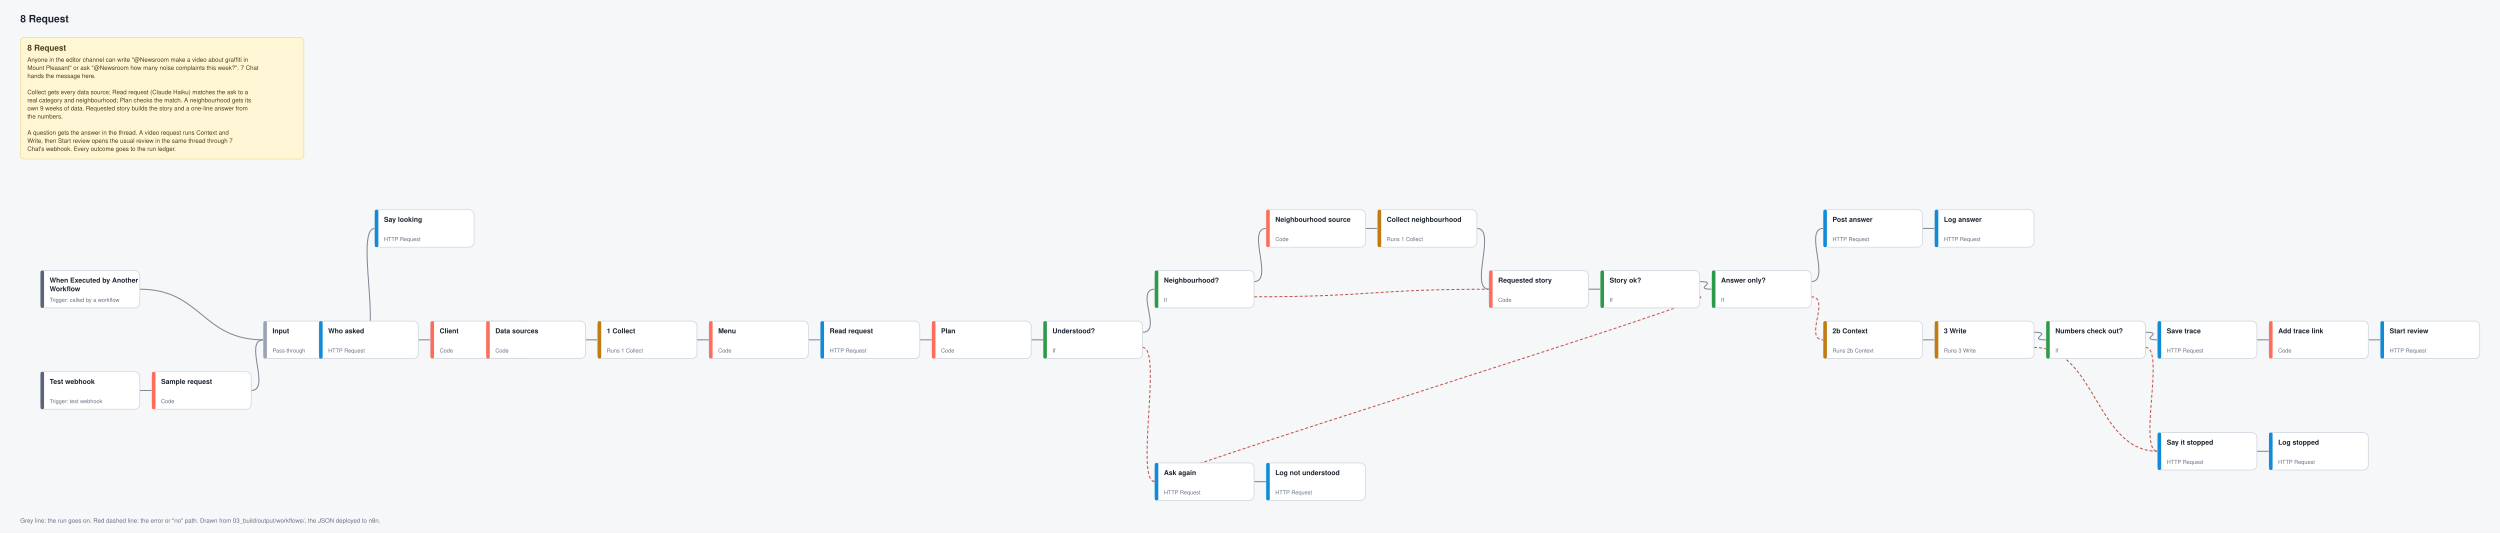
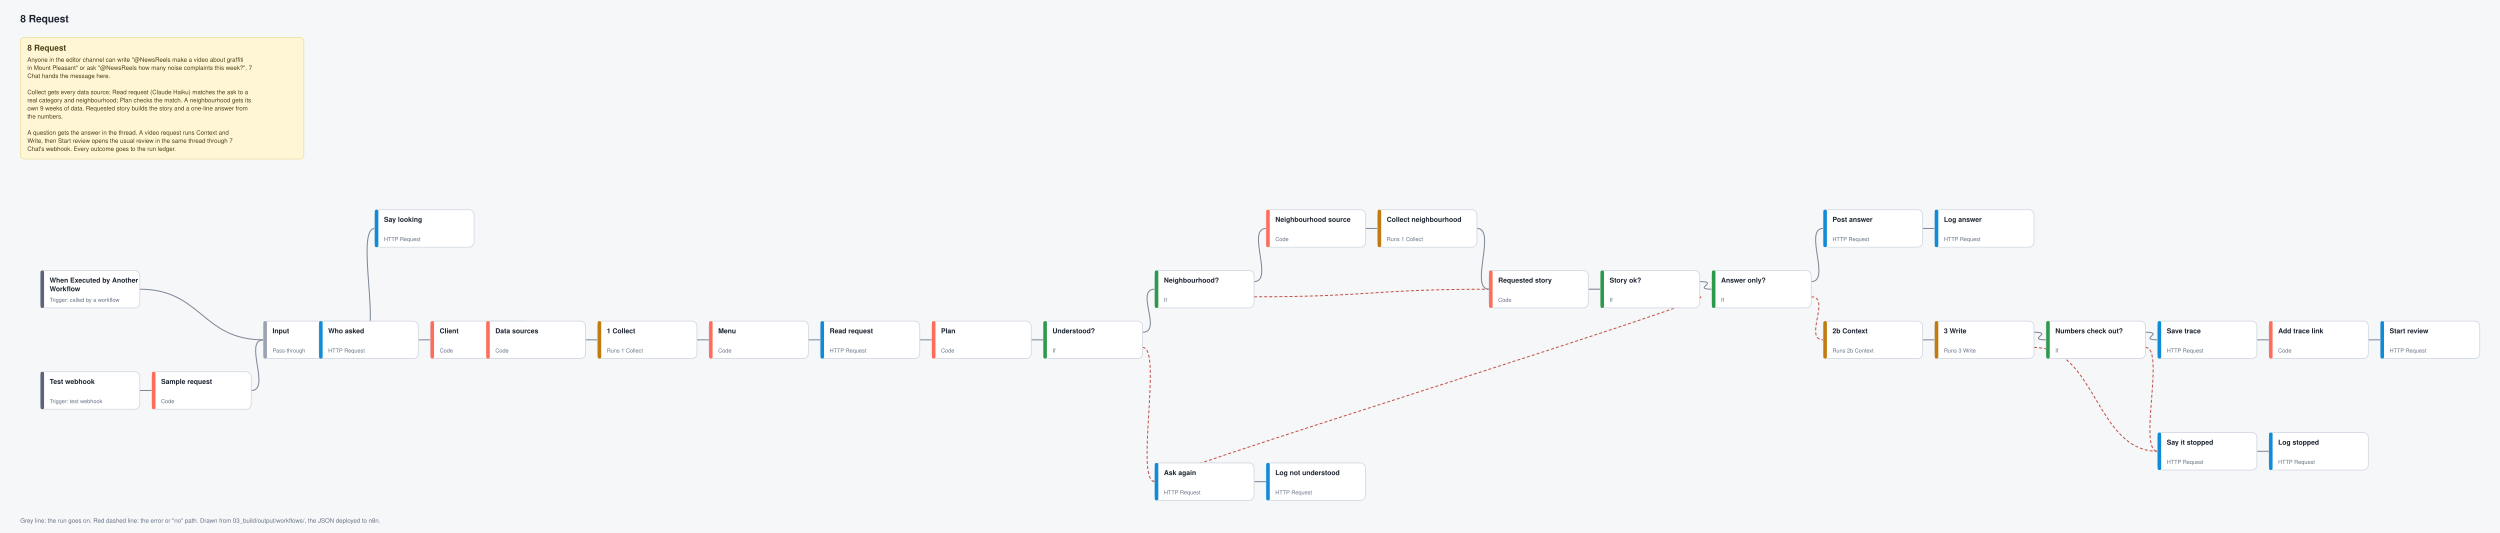
<svg xmlns="http://www.w3.org/2000/svg" width="4936" height="1052" viewBox="0 0 4936 1052" font-family="-apple-system, Segoe UI, Helvetica, Arial, sans-serif">
  <rect x="0" y="0" width="4936" height="1052" fill="#f6f7f9" />
  <text x="40" y="44" font-size="20" font-weight="700" fill="#1c2430">8 Request</text>
  <text x="40" y="1032" font-size="12" fill="#667085">Grey line: the run goes on. Red dashed line: the error or "no" path. Drawn from 03_build/output/workflows/, the JSON deployed to n8n.</text>
  <rect x="40" y="74" width="560" height="240" rx="8" fill="#fff6d6" stroke="#e8d27a" />
  <text x="54" y="100" font-size="16" font-weight="700" fill="#4a3f12">8 Request</text>
-   <text x="54" y="122" font-size="12" font-weight="400" fill="#4a3f12">Anyone in the editor channel can write "@Newsroom make a video about graffiti in</text>
-   <text x="54" y="138" font-size="12" font-weight="400" fill="#4a3f12">Mount Pleasant" or ask "@Newsroom how many noise complaints this week?". 7 Chat</text>
-   <text x="54" y="154" font-size="12" font-weight="400" fill="#4a3f12">hands the message here.</text>
+   <text x="54" y="122" font-size="12" font-weight="400" fill="#4a3f12">Anyone in the editor channel can write "@NewsReels make a video about graffiti</text>
+   <text x="54" y="138" font-size="12" font-weight="400" fill="#4a3f12">in Mount Pleasant" or ask "@NewsReels how many noise complaints this week?". 7</text>
+   <text x="54" y="154" font-size="12" font-weight="400" fill="#4a3f12">Chat hands the message here.</text>
  <text x="54" y="170" font-size="12" font-weight="400" fill="#4a3f12" />
  <text x="54" y="186" font-size="12" font-weight="400" fill="#4a3f12">Collect gets every data source; Read request (Claude Haiku) matches the ask to a</text>
  <text x="54" y="202" font-size="12" font-weight="400" fill="#4a3f12">real category and neighbourhood; Plan checks the match. A neighbourhood gets its</text>
  <text x="54" y="218" font-size="12" font-weight="400" fill="#4a3f12">own 9 weeks of data. Requested story builds the story and a one-line answer from</text>
  <text x="54" y="234" font-size="12" font-weight="400" fill="#4a3f12">the numbers.</text>
  <text x="54" y="250" font-size="12" font-weight="400" fill="#4a3f12" />
  <text x="54" y="266" font-size="12" font-weight="400" fill="#4a3f12">A question gets the answer in the thread. A video request runs Context and</text>
  <text x="54" y="282" font-size="12" font-weight="400" fill="#4a3f12">Write, then Start review opens the usual review in the same thread through 7</text>
  <text x="54" y="298" font-size="12" font-weight="400" fill="#4a3f12">Chat's webhook. Every outcome goes to the run ledger.</text>
  <path d="M276,571 C398,571 398,671 520,671" fill="none" stroke="#7d8796" stroke-width="2" />
  <path d="M496,771 C536,771 480,671 520,671" fill="none" stroke="#7d8796" stroke-width="2" />
  <path d="M716,671 C756,671 700,451 740,451" fill="none" stroke="#7d8796" stroke-width="2" />
  <path d="M716,671 C776,671 570,671 630,671" fill="none" stroke="#7d8796" stroke-width="2" />
  <path d="M826,671 C866,671 810,671 850,671" fill="none" stroke="#7d8796" stroke-width="2" />
  <path d="M1046,671 C1106,671 900,671 960,671" fill="none" stroke="#7d8796" stroke-width="2" />
  <path d="M1156,671 C1196,671 1140,671 1180,671" fill="none" stroke="#7d8796" stroke-width="2" />
  <path d="M1376,671 C1416,671 1360,671 1400,671" fill="none" stroke="#7d8796" stroke-width="2" />
  <path d="M1596,671 C1636,671 1580,671 1620,671" fill="none" stroke="#7d8796" stroke-width="2" />
  <path d="M1816,671 C1856,671 1800,671 1840,671" fill="none" stroke="#7d8796" stroke-width="2" />
  <path d="M2036,671 C2076,671 2020,671 2060,671" fill="none" stroke="#7d8796" stroke-width="2" />
  <path d="M2256,656 C2296,656 2240,571 2280,571" fill="none" stroke="#7d8796" stroke-width="2" />
  <path d="M2256,686 C2296,686 2240,951 2280,951" fill="none" stroke="#c2534a" stroke-width="2" stroke-dasharray="6 4" />
  <path d="M2476,556 C2516,556 2460,451 2500,451" fill="none" stroke="#7d8796" stroke-width="2" />
  <path d="M2476,586 C2708,586 2708,571 2940,571" fill="none" stroke="#c2534a" stroke-width="2" stroke-dasharray="6 4" />
  <path d="M2696,451 C2736,451 2680,451 2720,451" fill="none" stroke="#7d8796" stroke-width="2" />
  <path d="M2916,451 C2956,451 2900,571 2940,571" fill="none" stroke="#7d8796" stroke-width="2" />
  <path d="M3136,571 C3176,571 3120,571 3160,571" fill="none" stroke="#7d8796" stroke-width="2" />
  <path d="M3356,556 C3396,556 3340,571 3380,571" fill="none" stroke="#7d8796" stroke-width="2" />
  <path d="M3356,586 C3416,586 2220,951 2280,951" fill="none" stroke="#c2534a" stroke-width="2" stroke-dasharray="6 4" />
  <path d="M3576,556 C3616,556 3560,451 3600,451" fill="none" stroke="#7d8796" stroke-width="2" />
  <path d="M3576,586 C3616,586 3560,671 3600,671" fill="none" stroke="#c2534a" stroke-width="2" stroke-dasharray="6 4" />
  <path d="M3796,451 C3836,451 3780,451 3820,451" fill="none" stroke="#7d8796" stroke-width="2" />
  <path d="M3796,671 C3836,671 3780,671 3820,671" fill="none" stroke="#7d8796" stroke-width="2" />
  <path d="M4016,656 C4056,656 4000,671 4040,671" fill="none" stroke="#7d8796" stroke-width="2" />
  <path d="M4016,686 C4138,686 4138,891 4260,891" fill="none" stroke="#c2534a" stroke-width="2" stroke-dasharray="6 4" />
  <path d="M4236,656 C4276,656 4220,671 4260,671" fill="none" stroke="#7d8796" stroke-width="2" />
  <path d="M4236,686 C4276,686 4220,891 4260,891" fill="none" stroke="#c2534a" stroke-width="2" stroke-dasharray="6 4" />
  <path d="M4456,671 C4496,671 4440,671 4480,671" fill="none" stroke="#7d8796" stroke-width="2" />
  <path d="M4676,671 C4716,671 4660,671 4700,671" fill="none" stroke="#7d8796" stroke-width="2" />
  <path d="M4456,891 C4496,891 4440,891 4480,891" fill="none" stroke="#7d8796" stroke-width="2" />
  <path d="M2476,951 C2516,951 2460,951 2500,951" fill="none" stroke="#7d8796" stroke-width="2" />
  <path d="M276,771 C316,771 260,771 300,771" fill="none" stroke="#7d8796" stroke-width="2" />
  <rect x="80" y="534" width="196" height="74" rx="10" fill="#ffffff" stroke="#cfd5de" stroke-width="1.5" />
  <rect x="80" y="534" width="7" height="74" rx="3" fill="#5a6578" />
  <text x="98" y="558" font-size="13.5" font-weight="700" fill="#1c2430">When Executed by Another</text>
  <text x="98" y="575" font-size="13.5" font-weight="700" fill="#1c2430">Workflow</text>
  <text x="98" y="596" font-size="11" fill="#667085">Trigger: called by a workflow</text>
  <rect x="80" y="734" width="196" height="74" rx="10" fill="#ffffff" stroke="#cfd5de" stroke-width="1.5" />
  <rect x="80" y="734" width="7" height="74" rx="3" fill="#5a6578" />
  <text x="98" y="758" font-size="13.5" font-weight="700" fill="#1c2430">Test webhook</text>
  <text x="98" y="796" font-size="11" fill="#667085">Trigger: test webhook</text>
  <rect x="300" y="734" width="196" height="74" rx="10" fill="#ffffff" stroke="#cfd5de" stroke-width="1.5" />
  <rect x="300" y="734" width="7" height="74" rx="3" fill="#ff6d5a" />
  <text x="318" y="758" font-size="13.5" font-weight="700" fill="#1c2430">Sample request</text>
  <text x="318" y="796" font-size="11" fill="#667085">Code</text>
  <rect x="520" y="634" width="196" height="74" rx="10" fill="#ffffff" stroke="#cfd5de" stroke-width="1.5" />
  <rect x="520" y="634" width="7" height="74" rx="3" fill="#9aa3b2" />
  <text x="538" y="658" font-size="13.5" font-weight="700" fill="#1c2430">Input</text>
  <text x="538" y="696" font-size="11" fill="#667085">Pass-through</text>
  <rect x="740" y="414" width="196" height="74" rx="10" fill="#ffffff" stroke="#cfd5de" stroke-width="1.5" />
  <rect x="740" y="414" width="7" height="74" rx="3" fill="#0f8bd8" />
  <text x="758" y="438" font-size="13.5" font-weight="700" fill="#1c2430">Say looking</text>
  <text x="758" y="476" font-size="11" fill="#667085">HTTP Request</text>
  <rect x="630" y="634" width="196" height="74" rx="10" fill="#ffffff" stroke="#cfd5de" stroke-width="1.5" />
  <rect x="630" y="634" width="7" height="74" rx="3" fill="#0f8bd8" />
  <text x="648" y="658" font-size="13.5" font-weight="700" fill="#1c2430">Who asked</text>
  <text x="648" y="696" font-size="11" fill="#667085">HTTP Request</text>
  <rect x="850" y="634" width="196" height="74" rx="10" fill="#ffffff" stroke="#cfd5de" stroke-width="1.5" />
  <rect x="850" y="634" width="7" height="74" rx="3" fill="#ff6d5a" />
  <text x="868" y="658" font-size="13.5" font-weight="700" fill="#1c2430">Client</text>
  <text x="868" y="696" font-size="11" fill="#667085">Code</text>
  <rect x="960" y="634" width="196" height="74" rx="10" fill="#ffffff" stroke="#cfd5de" stroke-width="1.5" />
  <rect x="960" y="634" width="7" height="74" rx="3" fill="#ff6d5a" />
  <text x="978" y="658" font-size="13.5" font-weight="700" fill="#1c2430">Data sources</text>
  <text x="978" y="696" font-size="11" fill="#667085">Code</text>
  <rect x="1180" y="634" width="196" height="74" rx="10" fill="#ffffff" stroke="#cfd5de" stroke-width="1.5" />
  <rect x="1180" y="634" width="7" height="74" rx="3" fill="#c27b0e" />
  <text x="1198" y="658" font-size="13.5" font-weight="700" fill="#1c2430">1 Collect</text>
  <text x="1198" y="696" font-size="11" fill="#667085">Runs 1 Collect</text>
  <rect x="1400" y="634" width="196" height="74" rx="10" fill="#ffffff" stroke="#cfd5de" stroke-width="1.5" />
  <rect x="1400" y="634" width="7" height="74" rx="3" fill="#ff6d5a" />
  <text x="1418" y="658" font-size="13.5" font-weight="700" fill="#1c2430">Menu</text>
  <text x="1418" y="696" font-size="11" fill="#667085">Code</text>
  <rect x="1620" y="634" width="196" height="74" rx="10" fill="#ffffff" stroke="#cfd5de" stroke-width="1.5" />
  <rect x="1620" y="634" width="7" height="74" rx="3" fill="#0f8bd8" />
  <text x="1638" y="658" font-size="13.5" font-weight="700" fill="#1c2430">Read request</text>
  <text x="1638" y="696" font-size="11" fill="#667085">HTTP Request</text>
  <rect x="1840" y="634" width="196" height="74" rx="10" fill="#ffffff" stroke="#cfd5de" stroke-width="1.5" />
  <rect x="1840" y="634" width="7" height="74" rx="3" fill="#ff6d5a" />
  <text x="1858" y="658" font-size="13.5" font-weight="700" fill="#1c2430">Plan</text>
  <text x="1858" y="696" font-size="11" fill="#667085">Code</text>
  <rect x="2060" y="634" width="196" height="74" rx="10" fill="#ffffff" stroke="#cfd5de" stroke-width="1.5" />
  <rect x="2060" y="634" width="7" height="74" rx="3" fill="#2c9a4b" />
  <text x="2078" y="658" font-size="13.5" font-weight="700" fill="#1c2430">Understood?</text>
  <text x="2078" y="696" font-size="11" fill="#667085">If</text>
  <rect x="2280" y="534" width="196" height="74" rx="10" fill="#ffffff" stroke="#cfd5de" stroke-width="1.5" />
  <rect x="2280" y="534" width="7" height="74" rx="3" fill="#2c9a4b" />
  <text x="2298" y="558" font-size="13.5" font-weight="700" fill="#1c2430">Neighbourhood?</text>
  <text x="2298" y="596" font-size="11" fill="#667085">If</text>
  <rect x="2500" y="414" width="196" height="74" rx="10" fill="#ffffff" stroke="#cfd5de" stroke-width="1.5" />
  <rect x="2500" y="414" width="7" height="74" rx="3" fill="#ff6d5a" />
  <text x="2518" y="438" font-size="13.5" font-weight="700" fill="#1c2430">Neighbourhood source</text>
  <text x="2518" y="476" font-size="11" fill="#667085">Code</text>
  <rect x="2720" y="414" width="196" height="74" rx="10" fill="#ffffff" stroke="#cfd5de" stroke-width="1.5" />
  <rect x="2720" y="414" width="7" height="74" rx="3" fill="#c27b0e" />
  <text x="2738" y="438" font-size="13.5" font-weight="700" fill="#1c2430">Collect neighbourhood</text>
  <text x="2738" y="476" font-size="11" fill="#667085">Runs 1 Collect</text>
  <rect x="2940" y="534" width="196" height="74" rx="10" fill="#ffffff" stroke="#cfd5de" stroke-width="1.5" />
  <rect x="2940" y="534" width="7" height="74" rx="3" fill="#ff6d5a" />
  <text x="2958" y="558" font-size="13.5" font-weight="700" fill="#1c2430">Requested story</text>
  <text x="2958" y="596" font-size="11" fill="#667085">Code</text>
  <rect x="3160" y="534" width="196" height="74" rx="10" fill="#ffffff" stroke="#cfd5de" stroke-width="1.5" />
  <rect x="3160" y="534" width="7" height="74" rx="3" fill="#2c9a4b" />
  <text x="3178" y="558" font-size="13.5" font-weight="700" fill="#1c2430">Story ok?</text>
  <text x="3178" y="596" font-size="11" fill="#667085">If</text>
  <rect x="3380" y="534" width="196" height="74" rx="10" fill="#ffffff" stroke="#cfd5de" stroke-width="1.5" />
  <rect x="3380" y="534" width="7" height="74" rx="3" fill="#2c9a4b" />
  <text x="3398" y="558" font-size="13.5" font-weight="700" fill="#1c2430">Answer only?</text>
  <text x="3398" y="596" font-size="11" fill="#667085">If</text>
  <rect x="3600" y="414" width="196" height="74" rx="10" fill="#ffffff" stroke="#cfd5de" stroke-width="1.5" />
  <rect x="3600" y="414" width="7" height="74" rx="3" fill="#0f8bd8" />
  <text x="3618" y="438" font-size="13.5" font-weight="700" fill="#1c2430">Post answer</text>
  <text x="3618" y="476" font-size="11" fill="#667085">HTTP Request</text>
  <rect x="3820" y="414" width="196" height="74" rx="10" fill="#ffffff" stroke="#cfd5de" stroke-width="1.5" />
  <rect x="3820" y="414" width="7" height="74" rx="3" fill="#0f8bd8" />
  <text x="3838" y="438" font-size="13.5" font-weight="700" fill="#1c2430">Log answer</text>
  <text x="3838" y="476" font-size="11" fill="#667085">HTTP Request</text>
  <rect x="3600" y="634" width="196" height="74" rx="10" fill="#ffffff" stroke="#cfd5de" stroke-width="1.5" />
  <rect x="3600" y="634" width="7" height="74" rx="3" fill="#c27b0e" />
  <text x="3618" y="658" font-size="13.5" font-weight="700" fill="#1c2430">2b Context</text>
  <text x="3618" y="696" font-size="11" fill="#667085">Runs 2b Context</text>
  <rect x="3820" y="634" width="196" height="74" rx="10" fill="#ffffff" stroke="#cfd5de" stroke-width="1.5" />
  <rect x="3820" y="634" width="7" height="74" rx="3" fill="#c27b0e" />
  <text x="3838" y="658" font-size="13.5" font-weight="700" fill="#1c2430">3 Write</text>
  <text x="3838" y="696" font-size="11" fill="#667085">Runs 3 Write</text>
  <rect x="4040" y="634" width="196" height="74" rx="10" fill="#ffffff" stroke="#cfd5de" stroke-width="1.5" />
  <rect x="4040" y="634" width="7" height="74" rx="3" fill="#2c9a4b" />
  <text x="4058" y="658" font-size="13.5" font-weight="700" fill="#1c2430">Numbers check out?</text>
  <text x="4058" y="696" font-size="11" fill="#667085">If</text>
  <rect x="4260" y="634" width="196" height="74" rx="10" fill="#ffffff" stroke="#cfd5de" stroke-width="1.5" />
  <rect x="4260" y="634" width="7" height="74" rx="3" fill="#0f8bd8" />
  <text x="4278" y="658" font-size="13.5" font-weight="700" fill="#1c2430">Save trace</text>
  <text x="4278" y="696" font-size="11" fill="#667085">HTTP Request</text>
  <rect x="4480" y="634" width="196" height="74" rx="10" fill="#ffffff" stroke="#cfd5de" stroke-width="1.5" />
  <rect x="4480" y="634" width="7" height="74" rx="3" fill="#ff6d5a" />
  <text x="4498" y="658" font-size="13.5" font-weight="700" fill="#1c2430">Add trace link</text>
  <text x="4498" y="696" font-size="11" fill="#667085">Code</text>
  <rect x="4700" y="634" width="196" height="74" rx="10" fill="#ffffff" stroke="#cfd5de" stroke-width="1.5" />
  <rect x="4700" y="634" width="7" height="74" rx="3" fill="#0f8bd8" />
  <text x="4718" y="658" font-size="13.5" font-weight="700" fill="#1c2430">Start review</text>
  <text x="4718" y="696" font-size="11" fill="#667085">HTTP Request</text>
  <rect x="4260" y="854" width="196" height="74" rx="10" fill="#ffffff" stroke="#cfd5de" stroke-width="1.5" />
  <rect x="4260" y="854" width="7" height="74" rx="3" fill="#0f8bd8" />
  <text x="4278" y="878" font-size="13.5" font-weight="700" fill="#1c2430">Say it stopped</text>
  <text x="4278" y="916" font-size="11" fill="#667085">HTTP Request</text>
  <rect x="4480" y="854" width="196" height="74" rx="10" fill="#ffffff" stroke="#cfd5de" stroke-width="1.5" />
  <rect x="4480" y="854" width="7" height="74" rx="3" fill="#0f8bd8" />
  <text x="4498" y="878" font-size="13.5" font-weight="700" fill="#1c2430">Log stopped</text>
  <text x="4498" y="916" font-size="11" fill="#667085">HTTP Request</text>
  <rect x="2280" y="914" width="196" height="74" rx="10" fill="#ffffff" stroke="#cfd5de" stroke-width="1.5" />
  <rect x="2280" y="914" width="7" height="74" rx="3" fill="#0f8bd8" />
  <text x="2298" y="938" font-size="13.5" font-weight="700" fill="#1c2430">Ask again</text>
  <text x="2298" y="976" font-size="11" fill="#667085">HTTP Request</text>
  <rect x="2500" y="914" width="196" height="74" rx="10" fill="#ffffff" stroke="#cfd5de" stroke-width="1.5" />
  <rect x="2500" y="914" width="7" height="74" rx="3" fill="#0f8bd8" />
  <text x="2518" y="938" font-size="13.5" font-weight="700" fill="#1c2430">Log not understood</text>
  <text x="2518" y="976" font-size="11" fill="#667085">HTTP Request</text>
</svg>
